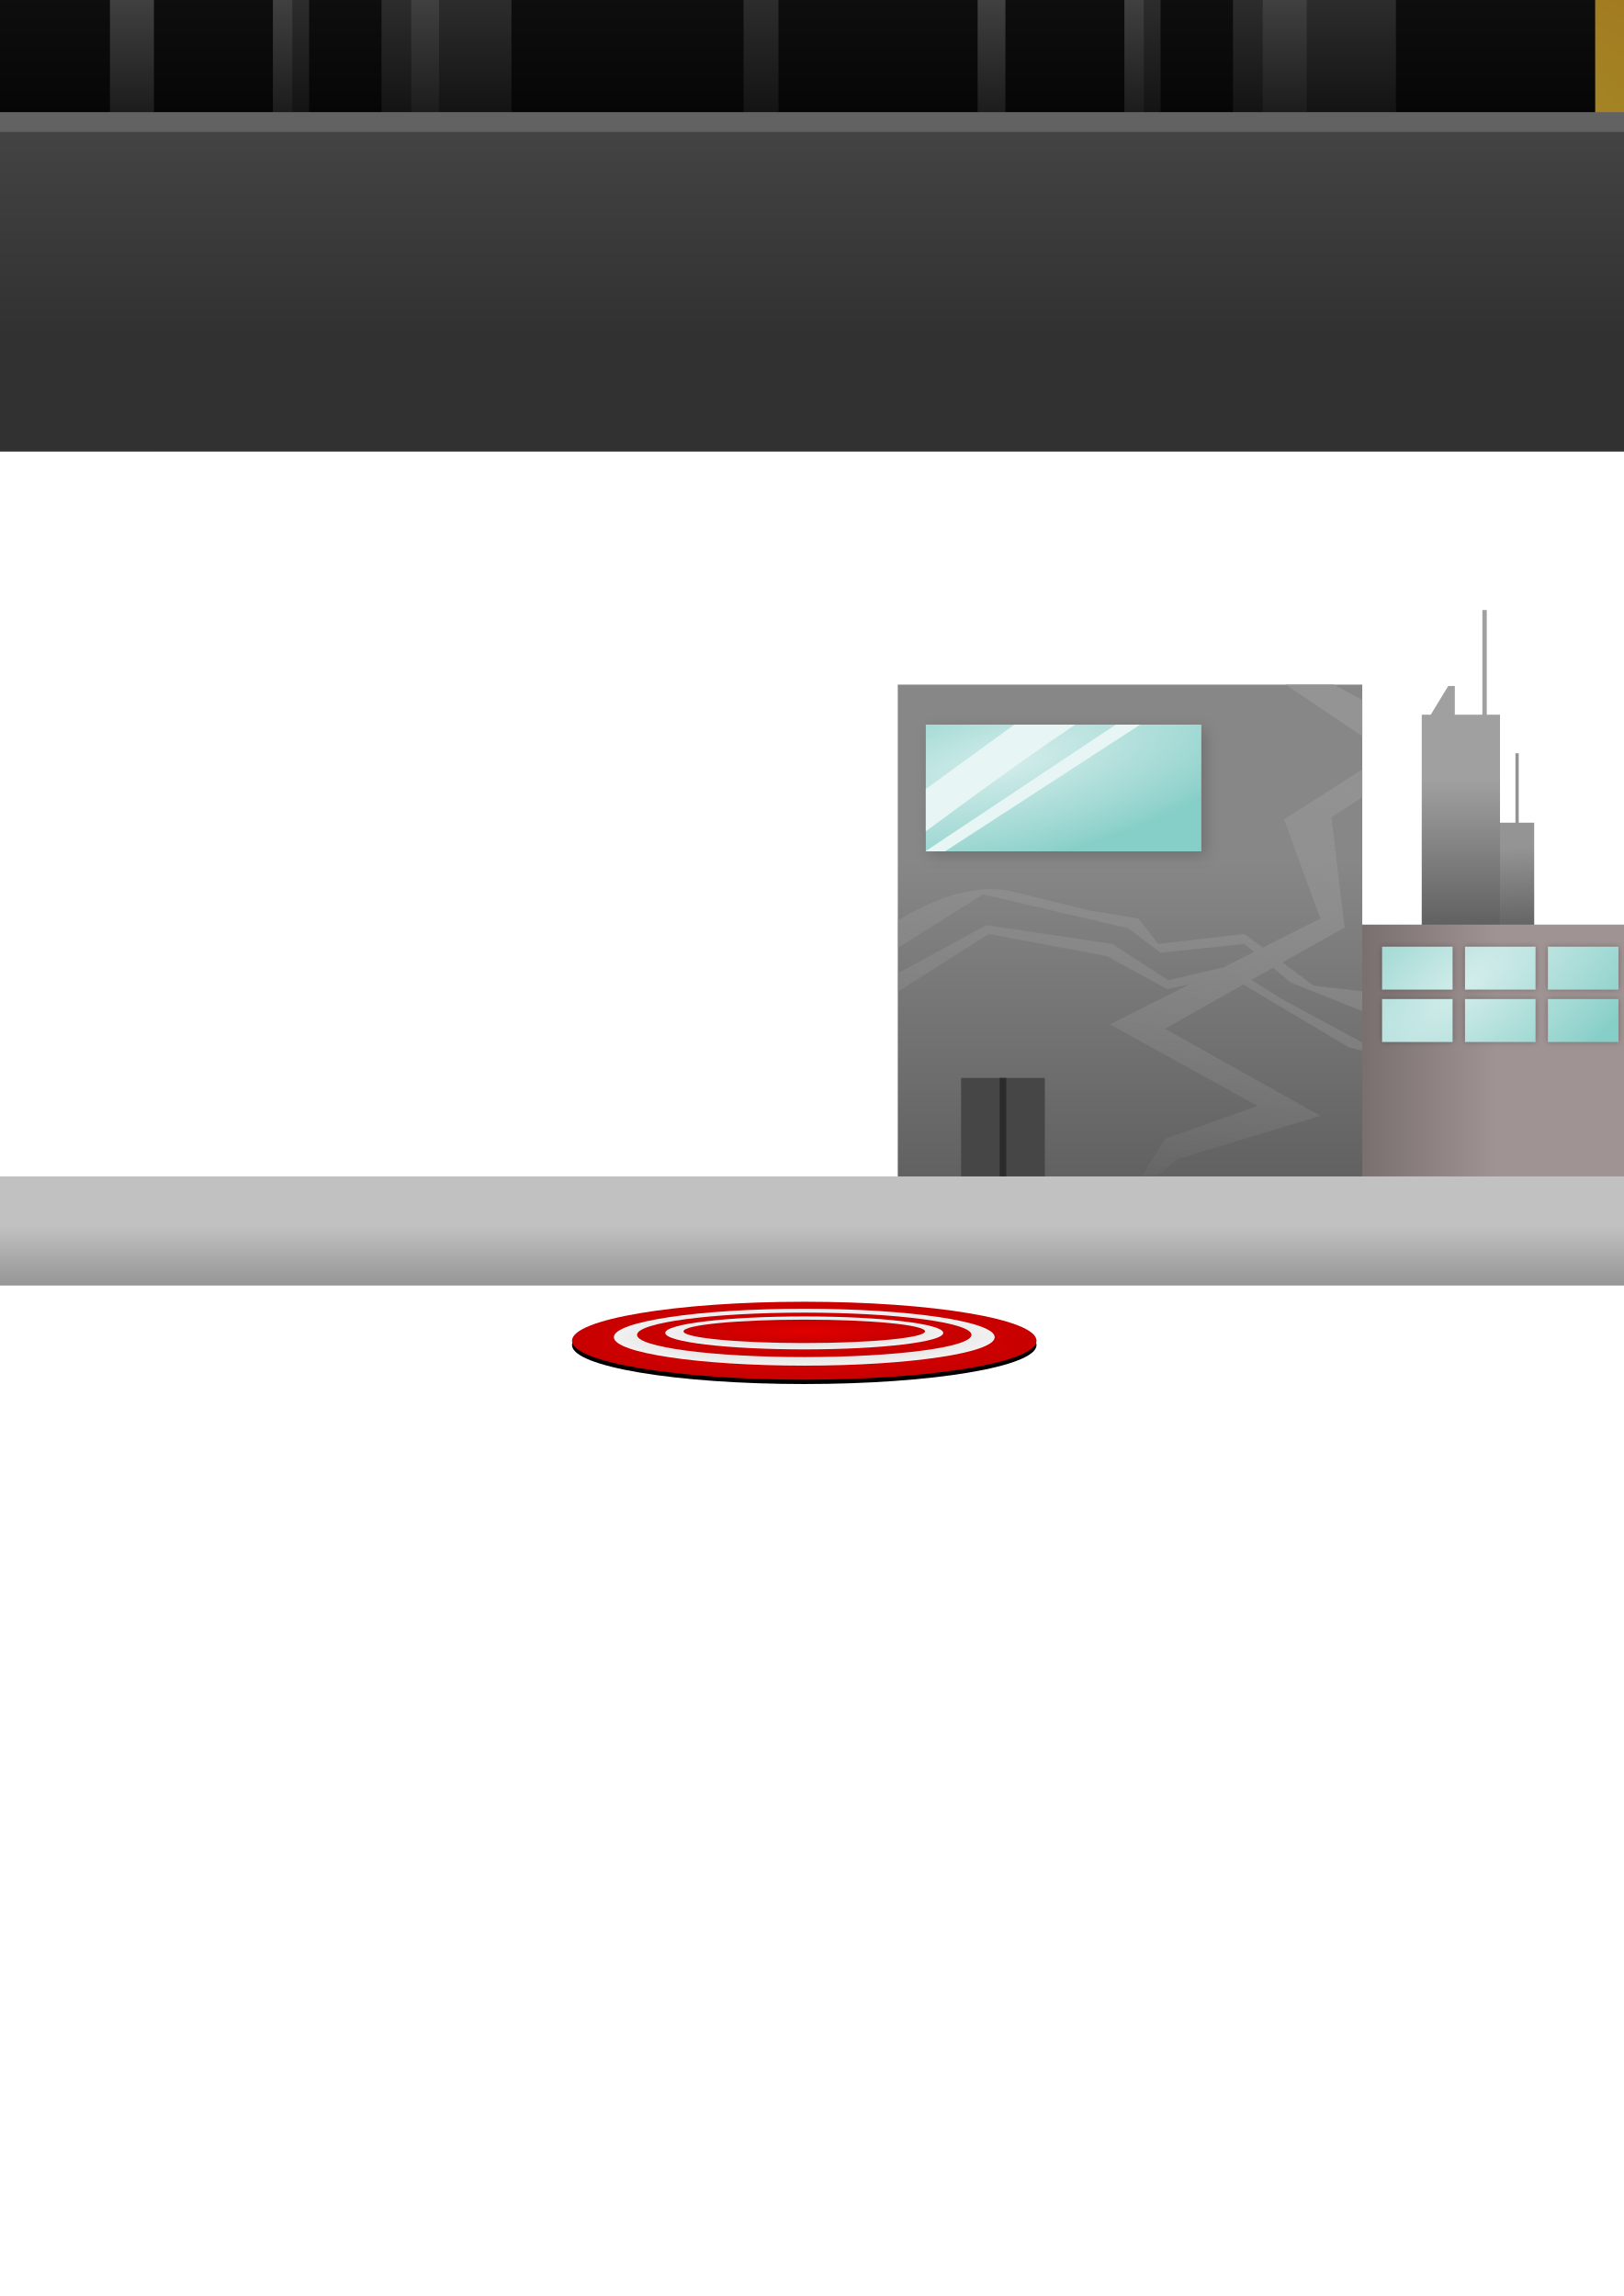
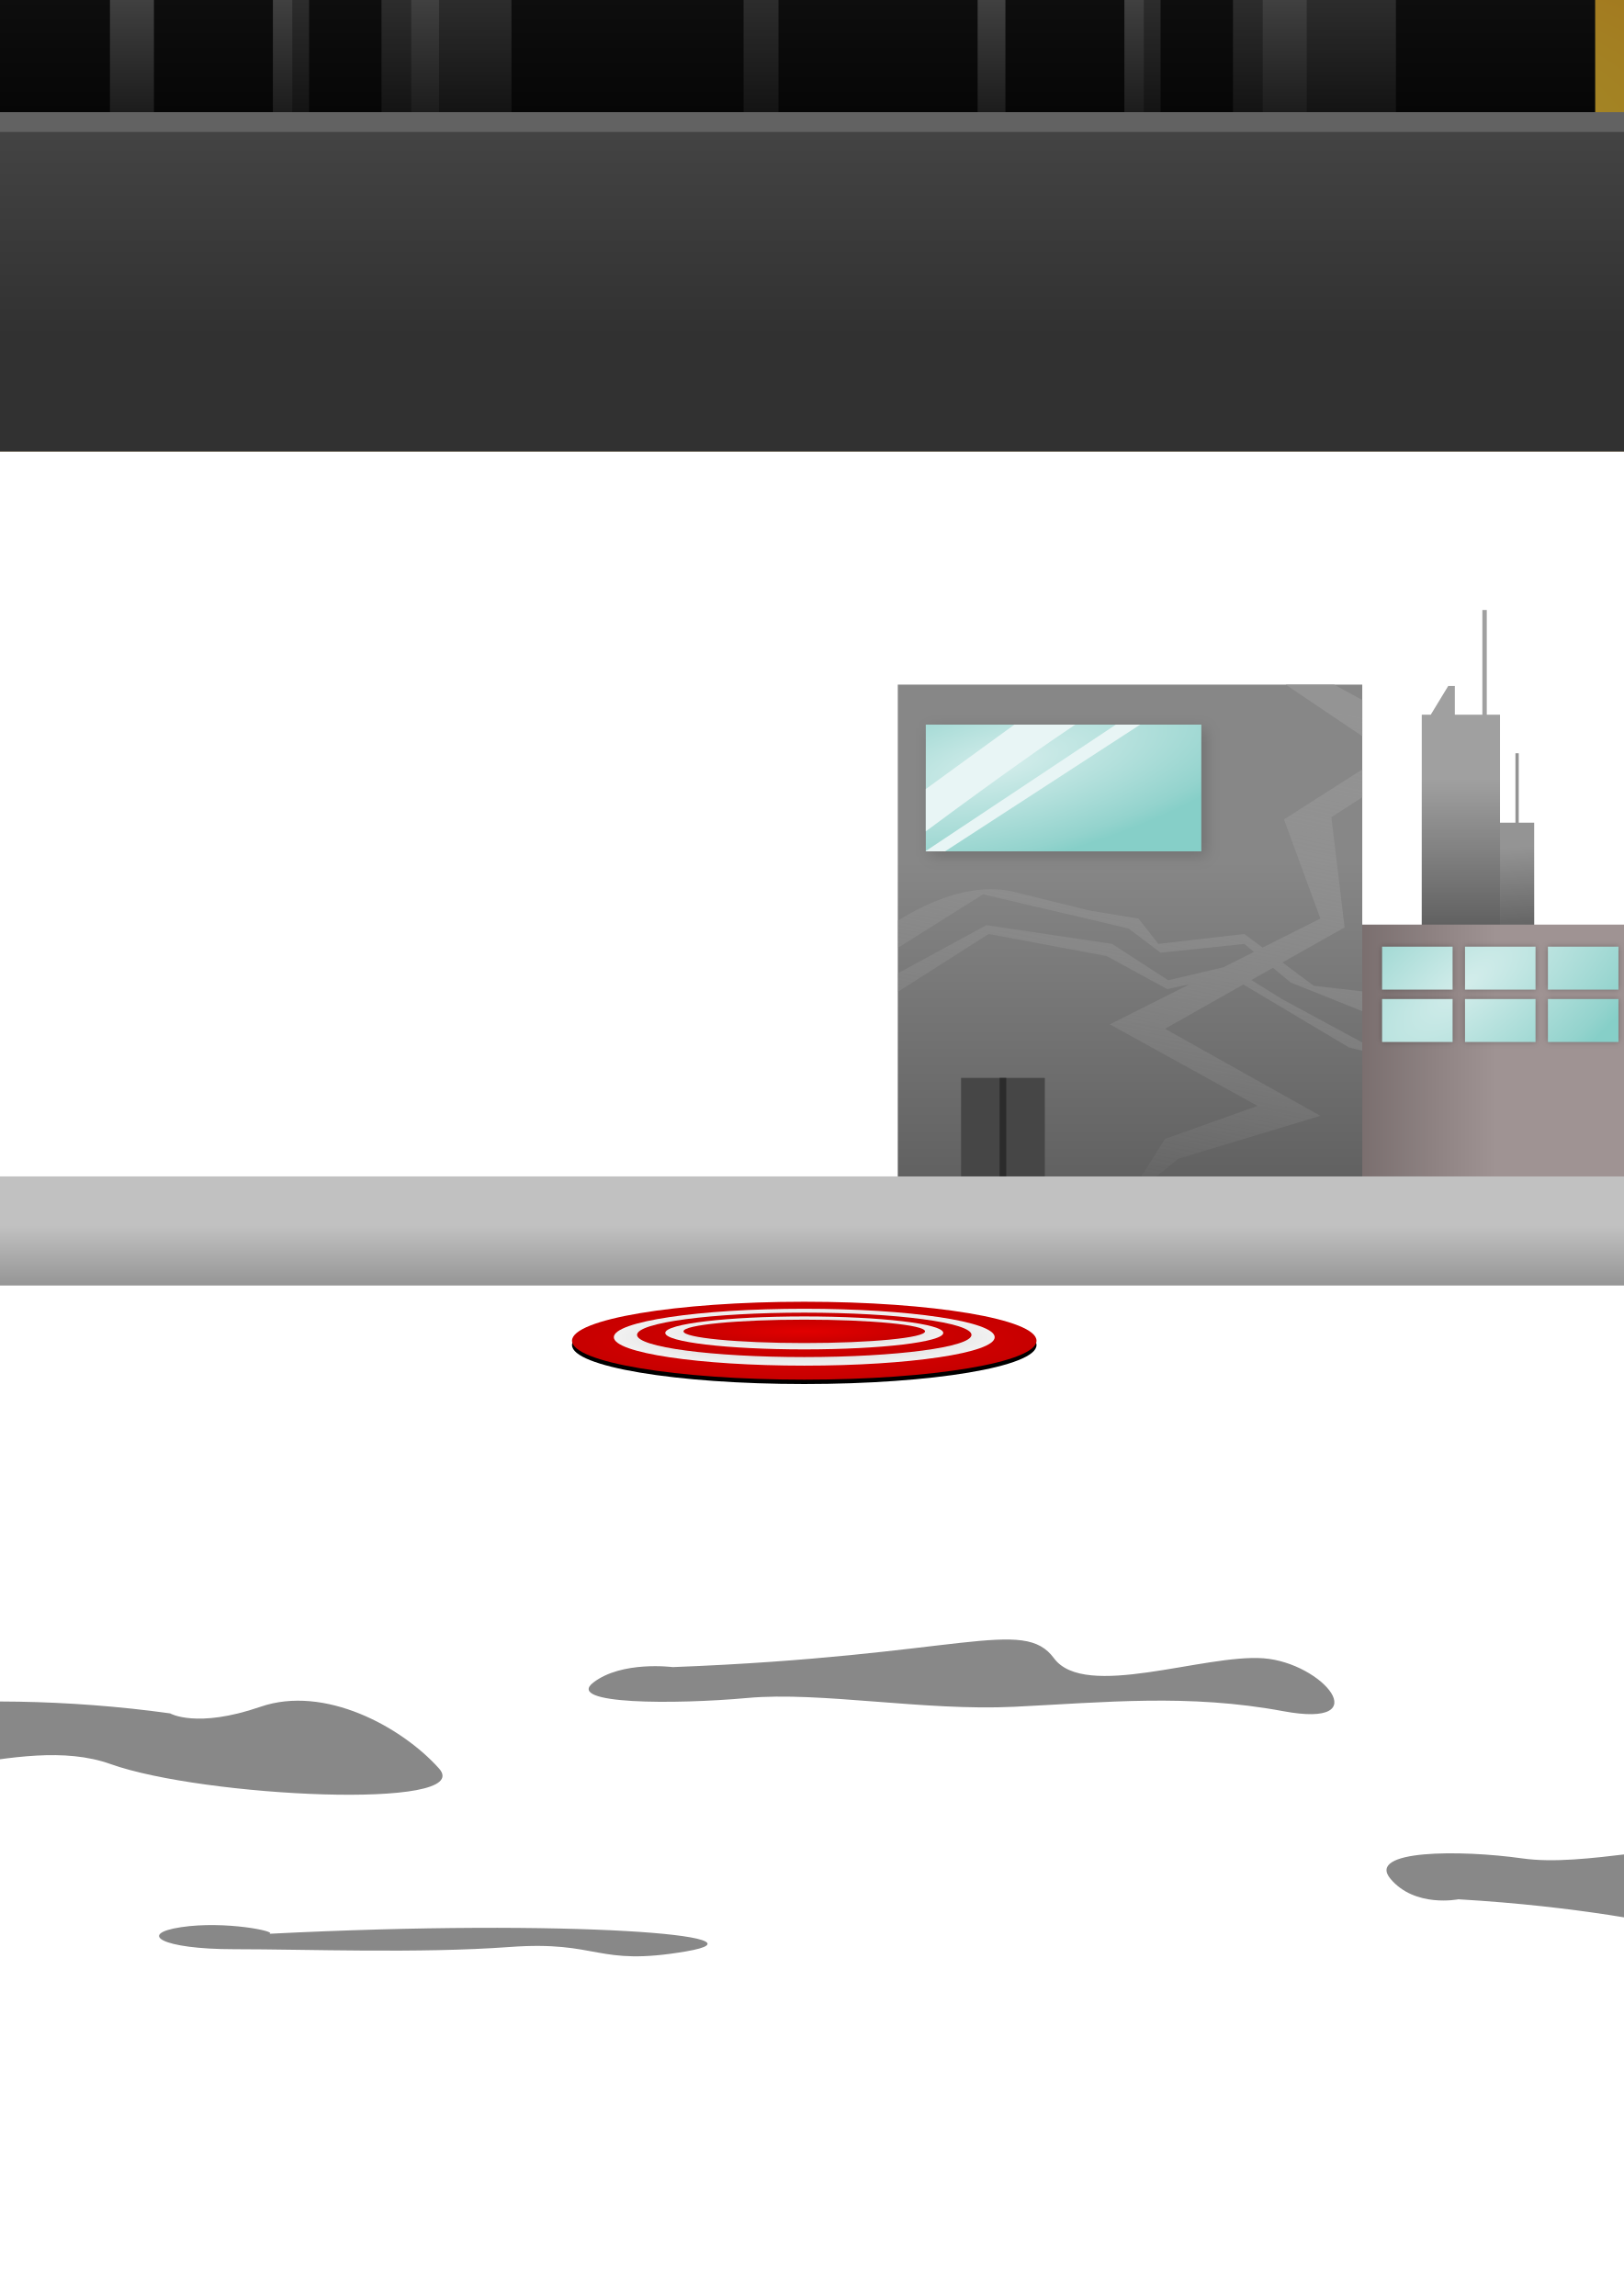
<svg xmlns="http://www.w3.org/2000/svg" xmlns:xlink="http://www.w3.org/1999/xlink" width="210mm" height="297mm" viewBox="0 0 744.094 1052.362" id="svg2" version="1.1">
  <defs id="defs4">
    <linearGradient id="linearGradient5291">
      <stop style="stop-color:#000000;stop-opacity:1;" offset="0" id="stop5293" />
      <stop style="stop-color:#000000;stop-opacity:0;" offset="1" id="stop5295" />
    </linearGradient>
    <linearGradient id="linearGradient5079">
      <stop style="stop-color:#313131;stop-opacity:1;" offset="0" id="stop5081" />
      <stop style="stop-color:#464646;stop-opacity:1" offset="1" id="stop5083" />
    </linearGradient>
    <linearGradient id="linearGradient5061">
      <stop style="stop-color:#a9b037;stop-opacity:1" offset="0" id="stop5063" />
      <stop id="stop5069" offset="0.299" style="stop-color:#a16f1b;stop-opacity:1" />
      <stop style="stop-color:#732020;stop-opacity:1" offset="0.597" id="stop5071" />
      <stop id="stop5073" offset="0.839" style="stop-color:#0f264a;stop-opacity:1" />
      <stop style="stop-color:#071728;stop-opacity:1" offset="1" id="stop5065" />
    </linearGradient>
    <linearGradient id="linearGradient5051">
      <stop style="stop-color:#c1c1c1;stop-opacity:1;" offset="0" id="stop5053" />
      <stop style="stop-color:#8a8a8a;stop-opacity:1" offset="1" id="stop5055" />
    </linearGradient>
    <linearGradient id="linearGradient4522">
      <stop style="stop-color:#000000;stop-opacity:1;" offset="0" id="stop4524" />
      <stop style="stop-color:#000000;stop-opacity:0;" offset="1" id="stop4526" />
    </linearGradient>
    <linearGradient id="linearGradient4397">
      <stop style="stop-color:#949494;stop-opacity:1;" offset="0" id="stop4399" />
      <stop style="stop-color:#949494;stop-opacity:0;" offset="1" id="stop4401" />
    </linearGradient>
    <linearGradient id="linearGradient4338">
      <stop style="stop-color:#d3edeb;stop-opacity:1" offset="0" id="stop4340" />
      <stop id="stop4346" offset="0.88" style="stop-color:#93d3cd;stop-opacity:1;" />
      <stop style="stop-color:#86cfc8;stop-opacity:1" offset="1" id="stop4342" />
    </linearGradient>
    <linearGradient id="linearGradient4312">
      <stop id="stop4314" offset="0" style="stop-color:#9f9393;stop-opacity:1" />
      <stop id="stop4316" offset="1" style="stop-color:#504545;stop-opacity:1" />
    </linearGradient>
    <linearGradient id="linearGradient4280">
      <stop style="stop-color:#878787;stop-opacity:1;" offset="0" id="stop4282" />
      <stop style="stop-color:#5d5d5d;stop-opacity:1" offset="1" id="stop4284" />
    </linearGradient>
    <linearGradient id="linearGradient4174">
      <stop style="stop-color:#c7c7c7;stop-opacity:1" offset="0" id="stop4176" />
      <stop style="stop-color:#ffffff;stop-opacity:1" offset="1" id="stop4178" />
    </linearGradient>
    <linearGradient id="linearGradient4138">
      <stop style="stop-color:#e10000;stop-opacity:1;" offset="0" id="stop4140" />
      <stop style="stop-color:#c70000;stop-opacity:1" offset="1" id="stop4142" />
    </linearGradient>
    <radialGradient xlink:href="#linearGradient4138" id="radialGradient4144" cx="368.571" cy="614.505" fx="368.571" fy="614.505" r="106.429" gradientTransform="matrix(1,0,0,0.1677852,0,511.4002)" gradientUnits="userSpaceOnUse" />
    <radialGradient xlink:href="#linearGradient4174" id="radialGradient4180" cx="368.571" cy="614.505" fx="368.571" fy="614.505" r="87.271" gradientTransform="matrix(1.327386,0,0,0.1982713,-120.665,491.0592)" gradientUnits="userSpaceOnUse" />
    <radialGradient xlink:href="#linearGradient4138" id="radialGradient4144-6" cx="368.571" cy="614.505" fx="368.571" fy="614.505" r="106.429" gradientTransform="matrix(0.72,0,0,0.09563759,103.2,553.0567)" gradientUnits="userSpaceOnUse" />
    <radialGradient xlink:href="#linearGradient4174" id="radialGradient4180-7" cx="368.571" cy="614.505" fx="368.571" fy="614.505" r="87.271" gradientTransform="matrix(0.9688677,0,0,0.1148431,11.47446,540.362)" gradientUnits="userSpaceOnUse" />
    <radialGradient xlink:href="#linearGradient4138" id="radialGradient4144-3" cx="368.571" cy="614.505" fx="368.571" fy="614.505" r="106.429" gradientTransform="matrix(0.52,0,0,0.05033558,176.9143,579.2879)" gradientUnits="userSpaceOnUse" />
    <linearGradient xlink:href="#linearGradient4280" id="linearGradient4286" x1="320" y1="383.791" x2="320" y2="544.505" gradientUnits="userSpaceOnUse" gradientTransform="translate(91.42857,10.71429)" />
    <linearGradient xlink:href="#linearGradient4312" id="linearGradient4286-9" x1="431.394" y1="414.443" x2="351.518" y2="414.443" gradientUnits="userSpaceOnUse" gradientTransform="matrix(1.654362,0,0,0.5126582,-27.96739,268.4161)" />
    <radialGradient xlink:href="#linearGradient4338" id="radialGradient4344" cx="474.557" cy="332.338" fx="474.557" fy="332.338" r="63.135" gradientTransform="matrix(2.12124,-0.5233123,0.1748063,0.7085749,-604.6189,362.9084)" gradientUnits="userSpaceOnUse" />
    <linearGradient xlink:href="#linearGradient4397" id="linearGradient4403" x1="534.37" y1="310.986" x2="487.409" y2="550.392" gradientUnits="userSpaceOnUse" />
    <linearGradient xlink:href="#linearGradient4522" id="linearGradient4528" x1="710.643" y1="500.314" x2="703.066" y2="387.682" gradientUnits="userSpaceOnUse" />
    <linearGradient xlink:href="#linearGradient4522" id="linearGradient4530" x1="687.408" y1="526.326" x2="687.408" y2="357.125" gradientUnits="userSpaceOnUse" />
    <radialGradient xlink:href="#linearGradient4338" id="radialGradient4344-1" cx="521.815" cy="413.482" fx="521.815" fy="413.482" r="63.135" gradientTransform="matrix(1.734919,-1.333599,0.4681197,0.8108071,-427.0263,811.7272)" gradientUnits="userSpaceOnUse" />
    <filter style="color-interpolation-filters:sRGB" id="filter4935" x="-0.023" width="1.047" y="-0.078" height="1.157">
      <feGaussianBlur stdDeviation="1.425" id="feGaussianBlur4937" />
    </filter>
    <filter style="color-interpolation-filters:sRGB" id="filter5045" x="-0.061" width="1.123" y="-0.133" height="1.267">
      <feGaussianBlur stdDeviation="3.226" id="feGaussianBlur5047" />
    </filter>
    <linearGradient xlink:href="#linearGradient5051" id="linearGradient5057" x1="377.797" y1="561.681" x2="377.797" y2="596.531" gradientUnits="userSpaceOnUse" gradientTransform="matrix(2.219931,0,0,1,-1178.095,0)" />
    <radialGradient xlink:href="#linearGradient5061" id="radialGradient5075" cx="378.807" cy="428.781" fx="378.807" fy="382.124" r="389.919" gradientTransform="matrix(5.25888,0,0,1.448057,-1669.889,-493.5414)" gradientUnits="userSpaceOnUse" />
    <linearGradient xlink:href="#linearGradient5079" id="linearGradient5085" x1="102.79" y1="506.375" x2="102.79" y2="410.183" gradientUnits="userSpaceOnUse" gradientTransform="matrix(2.124355,0,0,1.123341,-109.1173,-414.7324)" />
    <linearGradient xlink:href="#linearGradient5291" id="linearGradient5297" x1="446.234" y1="452.078" x2="446.234" y2="315.708" gradientUnits="userSpaceOnUse" gradientTransform="matrix(1.173244,0,0,1.173244,2.348536,-528.2723)" />
    <linearGradient xlink:href="#linearGradient5079" id="linearGradient5085-1" x1="102.79" y1="506.375" x2="102.79" y2="410.183" gradientUnits="userSpaceOnUse" gradientTransform="matrix(2.124355,0,0,1.123341,-109.1173,-1056.179)" />
    <linearGradient xlink:href="#linearGradient5291" id="linearGradient4291" gradientUnits="userSpaceOnUse" gradientTransform="matrix(1.173244,0,0,1.173244,2.348536,-528.2723)" x1="446.234" y1="452.078" x2="446.234" y2="315.708" />
    <radialGradient xlink:href="#linearGradient5061" id="radialGradient5075-5" cx="378.807" cy="428.781" fx="378.807" fy="382.124" r="389.919" gradientTransform="matrix(5.25888,0,0,1.448057,-1669.889,-1828.963)" gradientUnits="userSpaceOnUse" />
  </defs>
  <g id="layer1">
    <rect style="opacity:1;fill:url(#radialGradient5075);fill-opacity:1;stroke:none;stroke-width:4;stroke-miterlimit:4;stroke-dasharray:none;stroke-opacity:1" id="rect5059" width="1000" height="600" x="-177.787" y="-393.135" />
    <g id="g5299" transform="translate(-113.1371,89.90358)">
      <g transform="matrix(1.173244,0,0,1.173244,-1020.441,-182.207)" id="g5258">
        <path style="opacity:1;fill:#6f6f6f;fill-opacity:1;stroke:none;stroke-width:4;stroke-miterlimit:4;stroke-dasharray:none;stroke-opacity:1" d="m 911.158,-55.775 0,201.02 28.283,0 0,-201.02 z m 91.924,5.557 0,63.639 -12.879,0 0,163.645 27.273,0 0,-26.264 63.387,0 0,-201.02 z m 91.418,15.152 0,201.02 77.783,0 0,-201.02 z m -243.951,23.738 0,163.645 46.467,0 0,-163.645 z m 576.545,8.08 0,201.021 77.781,0 0,-201.021 z m -243.951,13.637 0,163.646 46.467,0 0,-163.646 z m 152.531,1.516 0,201.021 77.783,0 0,-201.021 z m -91.924,5.557 0,201.02 28.285,0 0,-201.02 z m -473.004,4.545 0,163.645 62.631,0 0,-163.645 z" id="rect5111-6-7" />
        <path style="opacity:1;fill:#4d4d4d;fill-opacity:1;stroke:none;stroke-width:4;stroke-miterlimit:4;stroke-dasharray:none;stroke-opacity:1" d="m 1398.808,-58.805 0,201.02 -28.283,0 0,-201.02 28.283,0 z m -91.924,5.557 0,63.639 12.879,0 0,163.645 -27.273,0 0,-26.264 -63.387,0 0,-201.02 77.781,0 z m -91.418,15.152 0,201.02 -77.783,0 0,-201.02 77.783,0 z m 243.951,23.738 0,163.645 -46.467,0 0,-163.645 46.467,0 z m 192.94,1.01 0,163.645 -27.275,0 0,-163.645 27.275,0 z m -769.484,7.07 0,201.021 -77.781,0 0,-201.021 77.781,0 z m 243.951,13.637 0,163.646 -46.467,0 0,-163.646 46.467,0 z m -152.531,1.516 0,201.021 -77.783,0 0,-201.021 77.783,0 z m 91.924,5.557 0,201.02 -28.285,0 0,-201.02 28.285,0 z m 473.004,4.545 0,163.645 -62.631,0 0,-163.645 62.631,0 z" id="rect5111-6" />
        <path style="opacity:1;fill:#181818;fill-opacity:1;stroke:none;stroke-width:4;stroke-miterlimit:4;stroke-dasharray:none;stroke-opacity:1" d="m 1086.924,-44.663 0,201.02 28.283,0 0,-201.02 -28.283,0 z m 91.924,5.557 0,63.639 -12.879,0 0,163.645 27.273,0 0,-26.264 63.387,0 0,-201.02 -77.781,0 z m 91.418,15.152 0,201.02 77.783,0 0,-201.02 -77.783,0 z m -243.951,23.738 0,163.645 46.467,0 0,-163.645 -46.467,0 z m -192.94,1.01 0,163.645 27.275,0 0,-163.645 -27.275,0 z m 769.484,7.07 0,201.021 77.781,0 0,-201.021 -77.781,0 z m -243.951,13.637 0,163.646 46.467,0 0,-163.646 -46.467,0 z m 152.531,1.516 0,201.021 77.783,0 0,-201.021 -77.783,0 z m -91.924,5.557 0,201.02 28.285,0 0,-201.02 -28.285,0 z m -473.004,4.545 0,163.645 62.631,0 0,-163.645 -62.631,0 z" id="rect5111" />
      </g>
      <path id="rect5111-6-7-3" d="m 587.52,-251.201 0,82.961 -26.37,0 0,-42.072 -48.295,0 0,-34.37 -91.256,0 0,16.593 -58.962,0 0,1.185 -48.295,0 0,3.556 -26.37,0 0,-11.26 -33.183,0 0,61.034 -7.111,0 0,-67.551 -91.256,0 0,74.664 -15.11,0 0,23.11 -18.666,0 0,-28.444 -40.889,0 0,-75.848 -33.183,0 0,75.848 -16.593,0 0,-23.701 -54.517,0 0,5.924 -53.332,0 0,33.185 -40.296,0 0,191.995 40.296,0 0,10.667 91.256,0 0,-49.776 15.999,0 0,67.553 91.259,0 0,-15.408 40.887,0 0,-23.11 9.778,0 0,-30.814 10.369,0 0,14.815 13.63,0 0,61.034 33.185,0 0,-61.034 7.702,0 0,-14.815 8.889,0 0,23.703 54.517,0 0,-5.926 45.926,0 0,26.073 31.998,0 0,-16.59 42.668,0 0,-14.223 16.59,0 0,66.368 33.185,0 0,-48.591 74.664,0 0,42.074 91.259,0 0,-74.666 7.108,0 0,94.219 33.185,0 0,-37.331 66.962,0 0,-17.78 7.702,0 0,48.593 91.259,0 0,-235.847 -58.664,0 0,-4.741 -40.296,0 0,-26.073 -53.332,0 0,-13.036 -54.517,0 0,30.814 -16.593,0 0,-82.961 -33.183,0 z m 298.657,53.332 0,24.888 -26.073,0 0,235.847 91.256,0 0,-235.847 -33.183,0 0,-24.888 -32.001,0 z" style="opacity:1;fill:url(#linearGradient5297);fill-opacity:1;stroke:none;stroke-width:4;stroke-miterlimit:4;stroke-dasharray:none;stroke-opacity:1" />
    </g>
    <rect style="opacity:1;fill:#626262;fill-opacity:1;stroke:none;stroke-width:4;stroke-miterlimit:4;stroke-dasharray:none;stroke-opacity:1" id="rect5077-5" width="1000" height="155.46" x="-177.787" y="51.404" />
    <rect style="opacity:1;fill:url(#linearGradient5085);fill-opacity:1;stroke:none;stroke-width:4;stroke-miterlimit:4;stroke-dasharray:none;stroke-opacity:1" id="rect5077" width="1000" height="146.382" x="-177.787" y="60.482" />
    <path style="opacity:1;fill:#949494;fill-opacity:1;stroke:none;stroke-width:4;stroke-miterlimit:4;stroke-dasharray:none;stroke-opacity:1" d="m 694.48,345.256 0,31.818 -13.131,0 0,53.033 21.717,0 0,-53.033 -7.07,0 0,-31.818 -1.516,0 z" id="rect4478" />
    <path style="opacity:1;fill:url(#linearGradient4528);fill-opacity:1;stroke:none;stroke-width:4;stroke-miterlimit:4;stroke-dasharray:none;stroke-opacity:1" d="m 694.48,345.256 0,31.818 -13.131,0 0,53.033 21.717,0 0,-53.033 -7.07,0 0,-31.818 -1.516,0 z" id="rect4478-7" />
    <path style="opacity:1;fill:#a0a0a0;fill-opacity:1;stroke:none;stroke-width:4;stroke-miterlimit:4;stroke-dasharray:none;stroke-opacity:1" d="m 663.67,314.424 -8,13.154 -4.121,0 0,107.076 35.859,0 0,-107.076 -6.061,0 0,-47.982 -2.02,0 0,47.982 -12.627,0 0,-13.154 z" id="rect4476" />
    <path style="opacity:1;fill:url(#linearGradient4530);fill-opacity:1;stroke:none;stroke-width:4;stroke-miterlimit:4;stroke-dasharray:none;stroke-opacity:1" d="m 663.67,314.424 -8,13.154 -4.121,0 0,107.076 35.859,0 0,-107.076 -6.061,0 0,-47.982 -2.02,0 0,47.982 -12.627,0 0,-13.154 z" id="rect4476-8" />
    <rect style="opacity:1;fill:url(#linearGradient4286-9);fill-opacity:1;stroke:none;stroke-width:4;stroke-miterlimit:4;stroke-dasharray:none;stroke-opacity:1" id="rect4278-8" width="352.143" height="115.714" x="501.429" y="423.791" ry="0" rx="0" />
    <ellipse style="opacity:1;fill:#000000;fill-opacity:1;stroke:none;stroke-width:4;stroke-miterlimit:4;stroke-dasharray:none;stroke-opacity:1" id="path4136-6" cx="368.571" cy="616.505" rx="106.429" ry="17.857" />
    <ellipse style="opacity:1;fill:url(#radialGradient4144);fill-opacity:1;stroke:none;stroke-width:4;stroke-miterlimit:4;stroke-dasharray:none;stroke-opacity:1" id="path4136" cx="368.571" cy="614.505" rx="106.429" ry="17.857" />
    <ellipse style="opacity:1;fill:url(#radialGradient4180);fill-opacity:1;stroke:none;stroke-width:4;stroke-miterlimit:4;stroke-dasharray:none;stroke-opacity:1" id="path4136-0" cx="368.571" cy="612.898" rx="87.271" ry="13.036" />
    <ellipse style="opacity:1;fill:url(#radialGradient4144-6);fill-opacity:1;stroke:none;stroke-width:4;stroke-miterlimit:4;stroke-dasharray:none;stroke-opacity:1" id="path4136-9" cx="368.571" cy="611.826" rx="76.629" ry="10.179" />
    <ellipse style="opacity:1;fill:url(#radialGradient4180-7);fill-opacity:1;stroke:none;stroke-width:4;stroke-miterlimit:4;stroke-dasharray:none;stroke-opacity:1" id="path4136-0-0" cx="368.571" cy="610.934" rx="63.7" ry="7.551" />
    <ellipse style="opacity:1;fill:url(#radialGradient4144-3);fill-opacity:1;stroke:none;stroke-width:4;stroke-miterlimit:4;stroke-dasharray:none;stroke-opacity:1" id="path4136-4" cx="368.571" cy="610.219" rx="55.343" ry="5.357" />
    <rect style="opacity:1;fill:url(#linearGradient4286);fill-opacity:1;stroke:none;stroke-width:4;stroke-miterlimit:4;stroke-dasharray:none;stroke-opacity:1" id="rect4278" width="212.857" height="225.714" x="411.429" y="313.791" ry="0" rx="0" />
    <rect style="opacity:1;fill:#000000;fill-opacity:0.169;stroke:none;stroke-width:4;stroke-miterlimit:4;stroke-dasharray:none;stroke-opacity:1;filter:url(#filter5045)" id="rect4318-4" width="126.269" height="58.084" x="426.264" y="334.123" />
    <rect style="opacity:1;fill:url(#radialGradient4344);fill-opacity:1;stroke:none;stroke-width:4;stroke-miterlimit:4;stroke-dasharray:none;stroke-opacity:1" id="rect4318" width="126.269" height="58.084" x="424.264" y="332.123" />
    <path style="fill:#e8f5f5;fill-rule:evenodd;stroke:none;stroke-width:1px;stroke-linecap:butt;stroke-linejoin:miter;stroke-opacity:1;fill-opacity:1" d="M 464.859 332.123 L 424.264 361.648 L 424.264 381.043 C 458.829 355.384 480.143 340.552 492.775 332.123 L 464.859 332.123 z M 511.363 332.123 L 424.264 390.053 L 424.264 390.207 L 433.09 390.207 L 522.508 332.123 L 511.363 332.123 z " id="path4320" />
    <rect style="opacity:1;fill:#464646;fill-opacity:1;stroke:none;stroke-width:4;stroke-miterlimit:4;stroke-dasharray:none;stroke-opacity:1" id="rect4348" width="38.386" height="45.457" x="440.427" y="494.048" />
    <path style="opacity:1;fill:#2b2b2b;fill-opacity:1;stroke:none;stroke-width:4;stroke-miterlimit:4;stroke-dasharray:none;stroke-opacity:1" d="m 458.103,494.048 0,45.457 3.031,0 0,-45.457 -3.031,0 z" id="rect4352" />
    <path style="fill:url(#linearGradient4403);fill-rule:evenodd;stroke:none;stroke-width:1px;stroke-linecap:butt;stroke-linejoin:miter;stroke-opacity:1;fill-opacity:1" d="M 589.188 313.791 L 624.285 337.438 L 624.285 320.861 L 611.344 313.791 L 589.188 313.791 z M 624.285 352.664 L 588.414 375.561 L 605.082 421.018 L 578.596 434.33 L 570.23 428.088 L 530.836 432.633 L 521.744 421.018 L 500.025 417.48 C 500.025 417.48 499.521 417.481 465.176 408.895 C 446.074 404.119 425.731 413.094 411.428 422 L 411.428 434.457 L 450.527 409.904 L 517.197 425.562 L 531.846 436.674 L 570.23 432.633 L 574.648 436.314 L 560.732 443.309 L 535.381 449.301 L 509.621 432.633 L 452.043 424.047 L 411.428 446.121 L 411.428 454.619 L 453.053 428.088 L 507.096 438.189 L 534.875 453.342 L 545.148 451.141 L 508.611 469.504 L 576.293 506.879 L 533.865 522.031 L 522.83 539.506 L 529.609 539.506 L 539.926 531.123 L 605.082 511.426 L 533.865 471.525 L 569.801 451.242 L 618.213 480.111 L 624.285 481.588 L 624.285 477.822 L 587.404 457.887 L 573.465 449.174 L 583.371 443.582 L 591.443 450.311 L 624.285 463.449 L 624.285 454.377 L 602.051 451.826 L 587.715 441.131 L 616.193 425.057 L 610.133 374.551 L 624.285 365.436 L 624.285 352.664 z " id="path4370" />
    <path style="opacity:1;fill:#000000;fill-opacity:0.25;stroke:none;stroke-width:4;stroke-miterlimit:4;stroke-dasharray:none;stroke-opacity:1;filter:url(#filter4935)" d="m 633.365,433.896 0,19.697 32.326,0 0,-19.697 -32.326,0 z m 38,0 0,19.697 32.326,0 0,-19.697 -32.326,0 z m 38,0 0,19.697 32.326,0 0,-19.697 -32.326,0 z m 38,0 0,19.697 32.326,0 0,-19.697 -32.326,0 z m -114,24 0,19.697 32.326,0 0,-19.697 -32.326,0 z m 38,0 0,19.697 32.326,0 0,-19.697 -32.326,0 z m 38,0 0,19.697 32.326,0 0,-19.697 -32.326,0 z m 38,0 0,19.697 32.326,0 0,-19.697 -32.326,0 z" id="rect4318-7-0" />
    <path style="opacity:1;fill:url(#radialGradient4344-1);fill-opacity:1;stroke:none;stroke-width:4;stroke-miterlimit:4;stroke-dasharray:none;stroke-opacity:1" d="M 633.365 433.896 L 633.365 453.594 L 665.691 453.594 L 665.691 433.896 L 633.365 433.896 z M 671.365 433.896 L 671.365 453.594 L 703.691 453.594 L 703.691 433.896 L 671.365 433.896 z M 709.365 433.896 L 709.365 453.594 L 741.691 453.594 L 741.691 433.896 L 709.365 433.896 z M 747.365 433.896 L 747.365 453.594 L 779.691 453.594 L 779.691 433.896 L 747.365 433.896 z M 633.365 457.896 L 633.365 477.594 L 665.691 477.594 L 665.691 457.896 L 633.365 457.896 z M 671.365 457.896 L 671.365 477.594 L 703.691 477.594 L 703.691 457.896 L 671.365 457.896 z M 709.365 457.896 L 709.365 477.594 L 741.691 477.594 L 741.691 457.896 L 709.365 457.896 z M 747.365 457.896 L 747.365 477.594 L 779.691 477.594 L 779.691 457.896 L 747.365 457.896 z " id="rect4318-7" />
    <rect style="opacity:1;fill:url(#linearGradient5057);fill-opacity:1;stroke:none;stroke-width:4;stroke-miterlimit:4;stroke-dasharray:none;stroke-opacity:1" id="rect5049" width="1305.117" height="50.003" x="-339.411" y="539.205" />
    <rect style="opacity:1;fill:none;fill-opacity:1;stroke:none;stroke-width:4;stroke-miterlimit:4;stroke-dasharray:none;stroke-opacity:1" id="rect5059-9" width="1000" height="600" x="-177.787" y="-1034.582" />
    <g id="g5299-3" transform="translate(-113.1371,-551.5433)">
      <g transform="matrix(1.173244,0,0,1.173244,-1020.441,-182.207)" id="g5258-2">
        <path style="opacity:1;fill:#6f6f6f;fill-opacity:1;stroke:none;stroke-width:4;stroke-miterlimit:4;stroke-dasharray:none;stroke-opacity:1" d="m 911.158,-55.775 0,201.02 28.283,0 0,-201.02 z m 91.924,5.557 0,63.639 -12.879,0 0,163.645 27.273,0 0,-26.264 63.387,0 0,-201.02 z m 91.418,15.152 0,201.02 77.783,0 0,-201.02 z m -243.951,23.738 0,163.645 46.467,0 0,-163.645 z m 576.545,8.08 0,201.021 77.781,0 0,-201.021 z m -243.951,13.637 0,163.646 46.467,0 0,-163.646 z m 152.531,1.516 0,201.021 77.783,0 0,-201.021 z m -91.924,5.557 0,201.02 28.285,0 0,-201.02 z m -473.004,4.545 0,163.645 62.631,0 0,-163.645 z" id="rect5111-6-7-5" />
        <path style="opacity:1;fill:#4d4d4d;fill-opacity:1;stroke:none;stroke-width:4;stroke-miterlimit:4;stroke-dasharray:none;stroke-opacity:1" d="m 1398.808,-58.805 0,201.02 -28.283,0 0,-201.02 28.283,0 z m -91.924,5.557 0,63.639 12.879,0 0,163.645 -27.273,0 0,-26.264 -63.387,0 0,-201.02 77.781,0 z m -91.418,15.152 0,201.02 -77.783,0 0,-201.02 77.783,0 z m 243.951,23.738 0,163.645 -46.467,0 0,-163.645 46.467,0 z m 192.94,1.01 0,163.645 -27.275,0 0,-163.645 27.275,0 z m -769.484,7.07 0,201.021 -77.781,0 0,-201.021 77.781,0 z m 243.951,13.637 0,163.646 -46.467,0 0,-163.646 46.467,0 z m -152.531,1.516 0,201.021 -77.783,0 0,-201.021 77.783,0 z m 91.924,5.557 0,201.02 -28.285,0 0,-201.02 28.285,0 z m 473.004,4.545 0,163.645 -62.631,0 0,-163.645 62.631,0 z" id="rect5111-6-5" />
        <path style="opacity:1;fill:#181818;fill-opacity:1;stroke:none;stroke-width:4;stroke-miterlimit:4;stroke-dasharray:none;stroke-opacity:1" d="m 1086.924,-44.663 0,201.02 28.283,0 0,-201.02 -28.283,0 z m 91.924,5.557 0,63.639 -12.879,0 0,163.645 27.273,0 0,-26.264 63.387,0 0,-201.02 -77.781,0 z m 91.418,15.152 0,201.02 77.783,0 0,-201.02 -77.783,0 z m -243.951,23.738 0,163.645 46.467,0 0,-163.645 -46.467,0 z m -192.94,1.01 0,163.645 27.275,0 0,-163.645 -27.275,0 z m 769.484,7.07 0,201.021 77.781,0 0,-201.021 -77.781,0 z m -243.951,13.637 0,163.646 46.467,0 0,-163.646 -46.467,0 z m 152.531,1.516 0,201.021 77.783,0 0,-201.021 -77.783,0 z m -91.924,5.557 0,201.02 28.285,0 0,-201.02 -28.285,0 z m -473.004,4.545 0,163.645 62.631,0 0,-163.645 -62.631,0 z" id="rect5111-7" />
      </g>
      <path id="rect5111-6-7-3-6" d="m 587.52,-251.201 0,82.961 -26.37,0 0,-42.072 -48.295,0 0,-34.37 -91.256,0 0,16.593 -58.962,0 0,1.185 -48.295,0 0,3.556 -26.37,0 0,-11.26 -33.183,0 0,61.034 -7.111,0 0,-67.551 -91.256,0 0,74.664 -15.11,0 0,23.11 -18.666,0 0,-28.444 -40.889,0 0,-75.848 -33.183,0 0,75.848 -16.593,0 0,-23.701 -54.517,0 0,5.924 -53.332,0 0,33.185 -40.296,0 0,191.995 40.296,0 0,10.667 91.256,0 0,-49.776 15.999,0 0,67.553 91.259,0 0,-15.408 40.887,0 0,-23.11 9.778,0 0,-30.814 10.369,0 0,14.815 13.63,0 0,61.034 33.185,0 0,-61.034 7.702,0 0,-14.815 8.889,0 0,23.703 54.517,0 0,-5.926 45.926,0 0,26.073 31.998,0 0,-16.59 42.668,0 0,-14.223 16.59,0 0,66.368 33.185,0 0,-48.591 74.664,0 0,42.074 91.259,0 0,-74.666 7.108,0 0,94.219 33.185,0 0,-37.331 66.962,0 0,-17.78 7.702,0 0,48.593 91.259,0 0,-235.847 -58.664,0 0,-4.741 -40.296,0 0,-26.073 -53.332,0 0,-13.036 -54.517,0 0,30.814 -16.593,0 0,-82.961 -33.183,0 z m 298.657,53.332 0,24.888 -26.073,0 0,235.847 91.256,0 0,-235.847 -33.183,0 0,-24.888 -32.001,0 z" style="opacity:1;fill:url(#linearGradient4291);fill-opacity:1;stroke:none;stroke-width:4;stroke-miterlimit:4;stroke-dasharray:none;stroke-opacity:1" />
    </g>
    <rect style="opacity:1;fill:#626262;fill-opacity:1;stroke:none;stroke-width:4;stroke-miterlimit:4;stroke-dasharray:none;stroke-opacity:1" id="rect5077-5-2" width="1000" height="155.46" x="-177.787" y="-590.042" />
    <rect style="opacity:1;fill:url(#linearGradient5085-1);fill-opacity:1;stroke:none;stroke-width:4;stroke-miterlimit:4;stroke-dasharray:none;stroke-opacity:1" id="rect5077-8" width="1000" height="146.382" x="-177.787" y="-580.964" />
    <rect style="opacity:1;fill:url(#radialGradient5075-5);fill-opacity:1;stroke:none;stroke-width:4;stroke-miterlimit:4;stroke-dasharray:none;stroke-opacity:1" id="rect5059-3" width="1000" height="600" x="-177.787" y="-1728.557" />
+     <path style="fill:#888888;fill-opacity:1;fill-rule:evenodd;stroke:none;stroke-width:1px;stroke-linecap:butt;stroke-linejoin:miter;stroke-opacity:1" d="m 123.407,886.339 c 139.401,-7.071 232.335,1.01 190.919,8.081 -41.416,7.071 -39.396,-5.051 -80.812,-2.02 -41.416,3.03 -92.934,1.01 -126.269,1.01 -33.335,0 -44.447,-7.071 -24.244,-10.101 20.203,-3.03 44.447,2.02 40.406,3.03 z" id="path4241" />
+     <path style="fill:#888888;fill-opacity:1;fill-rule:evenodd;stroke:none;stroke-width:1px;stroke-linecap:butt;stroke-linejoin:miter;stroke-opacity:1" d="m 308.265,764.11 c 132.33,-5.051 160.614,-23.233 174.756,-4.041 14.142,19.193 68.69,-2.02 95.964,0 27.274,2.02 52.528,32.325 9.091,24.244 -43.437,-8.081 -81.822,-4.041 -123.239,-2.02 -41.416,2.02 -88.893,-7.071 -122.228,-4.041 -33.335,3.03 -83.843,3.03 -70.711,-7.071 13.132,-10.101 36.365,-7.071 36.365,-7.071 z" id="path4243" />
+     <path style="fill:#888888;fill-opacity:1;fill-rule:evenodd;stroke:none;stroke-width:1px;stroke-linecap:butt;stroke-linejoin:miter;stroke-opacity:1" d="m 77.951,785.323 c -93.944,-13.132 -193.949,-1.01 -160.614,20.203 33.335,21.213 90.914,-12.122 133.34,3.03 42.426,15.152 167.685,21.213 150.513,2.02 -17.173,-19.193 -52.528,-38.386 -81.822,-28.284 -29.294,10.101 -41.416,3.03 -41.416,3.03 z" id="path4245" />
+     <path style="fill:#888888;fill-opacity:1;fill-rule:evenodd;stroke:none;stroke-width:1px;stroke-linecap:butt;stroke-linejoin:miter;stroke-opacity:1" d="m 668.321,870.531 c 113.163,6.691 137.351,30.779 149.445,5.353 12.094,-25.426 58.741,2.676 82.065,0 23.324,-2.676 44.92,-42.822 7.775,-32.117 -37.145,10.706 -69.971,5.353 -105.389,2.676 -35.418,-2.676 -76.018,9.367 -104.525,5.353 -28.507,-4.015 -71.699,-4.015 -60.469,9.367 11.23,13.382 31.098,9.367 31.098,9.367 z" id="path4243-5" />
  </g>
</svg>
